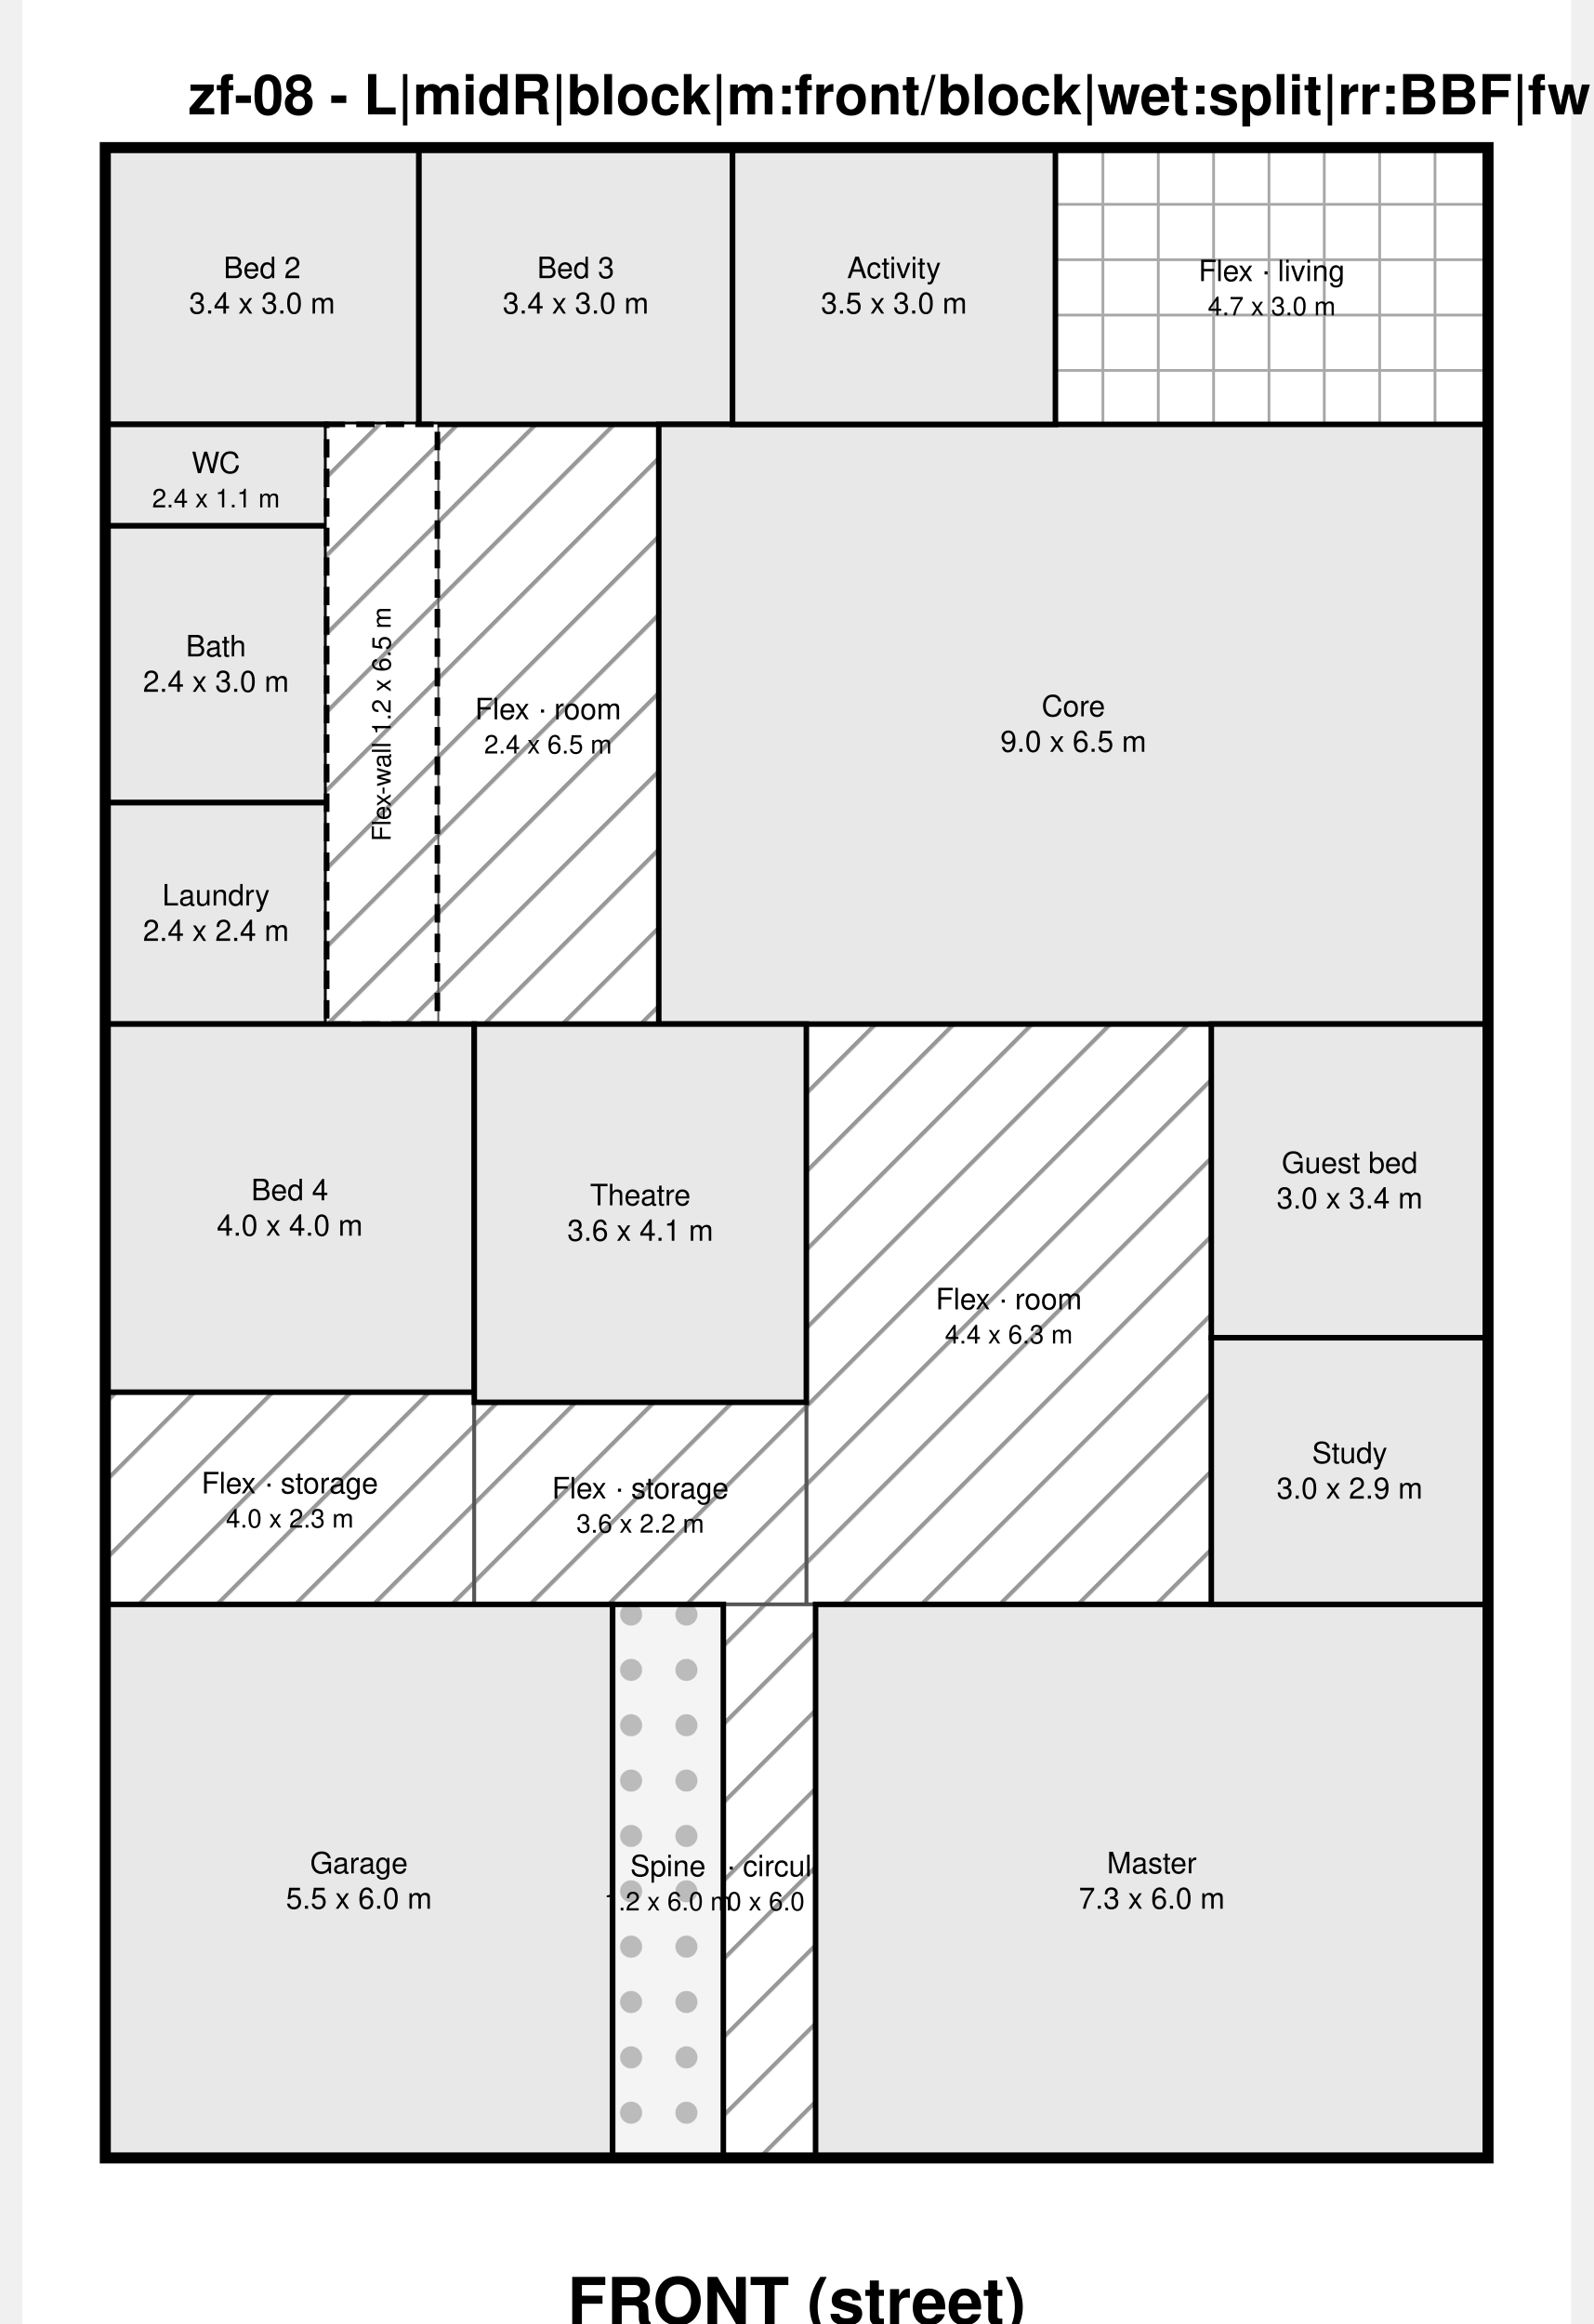
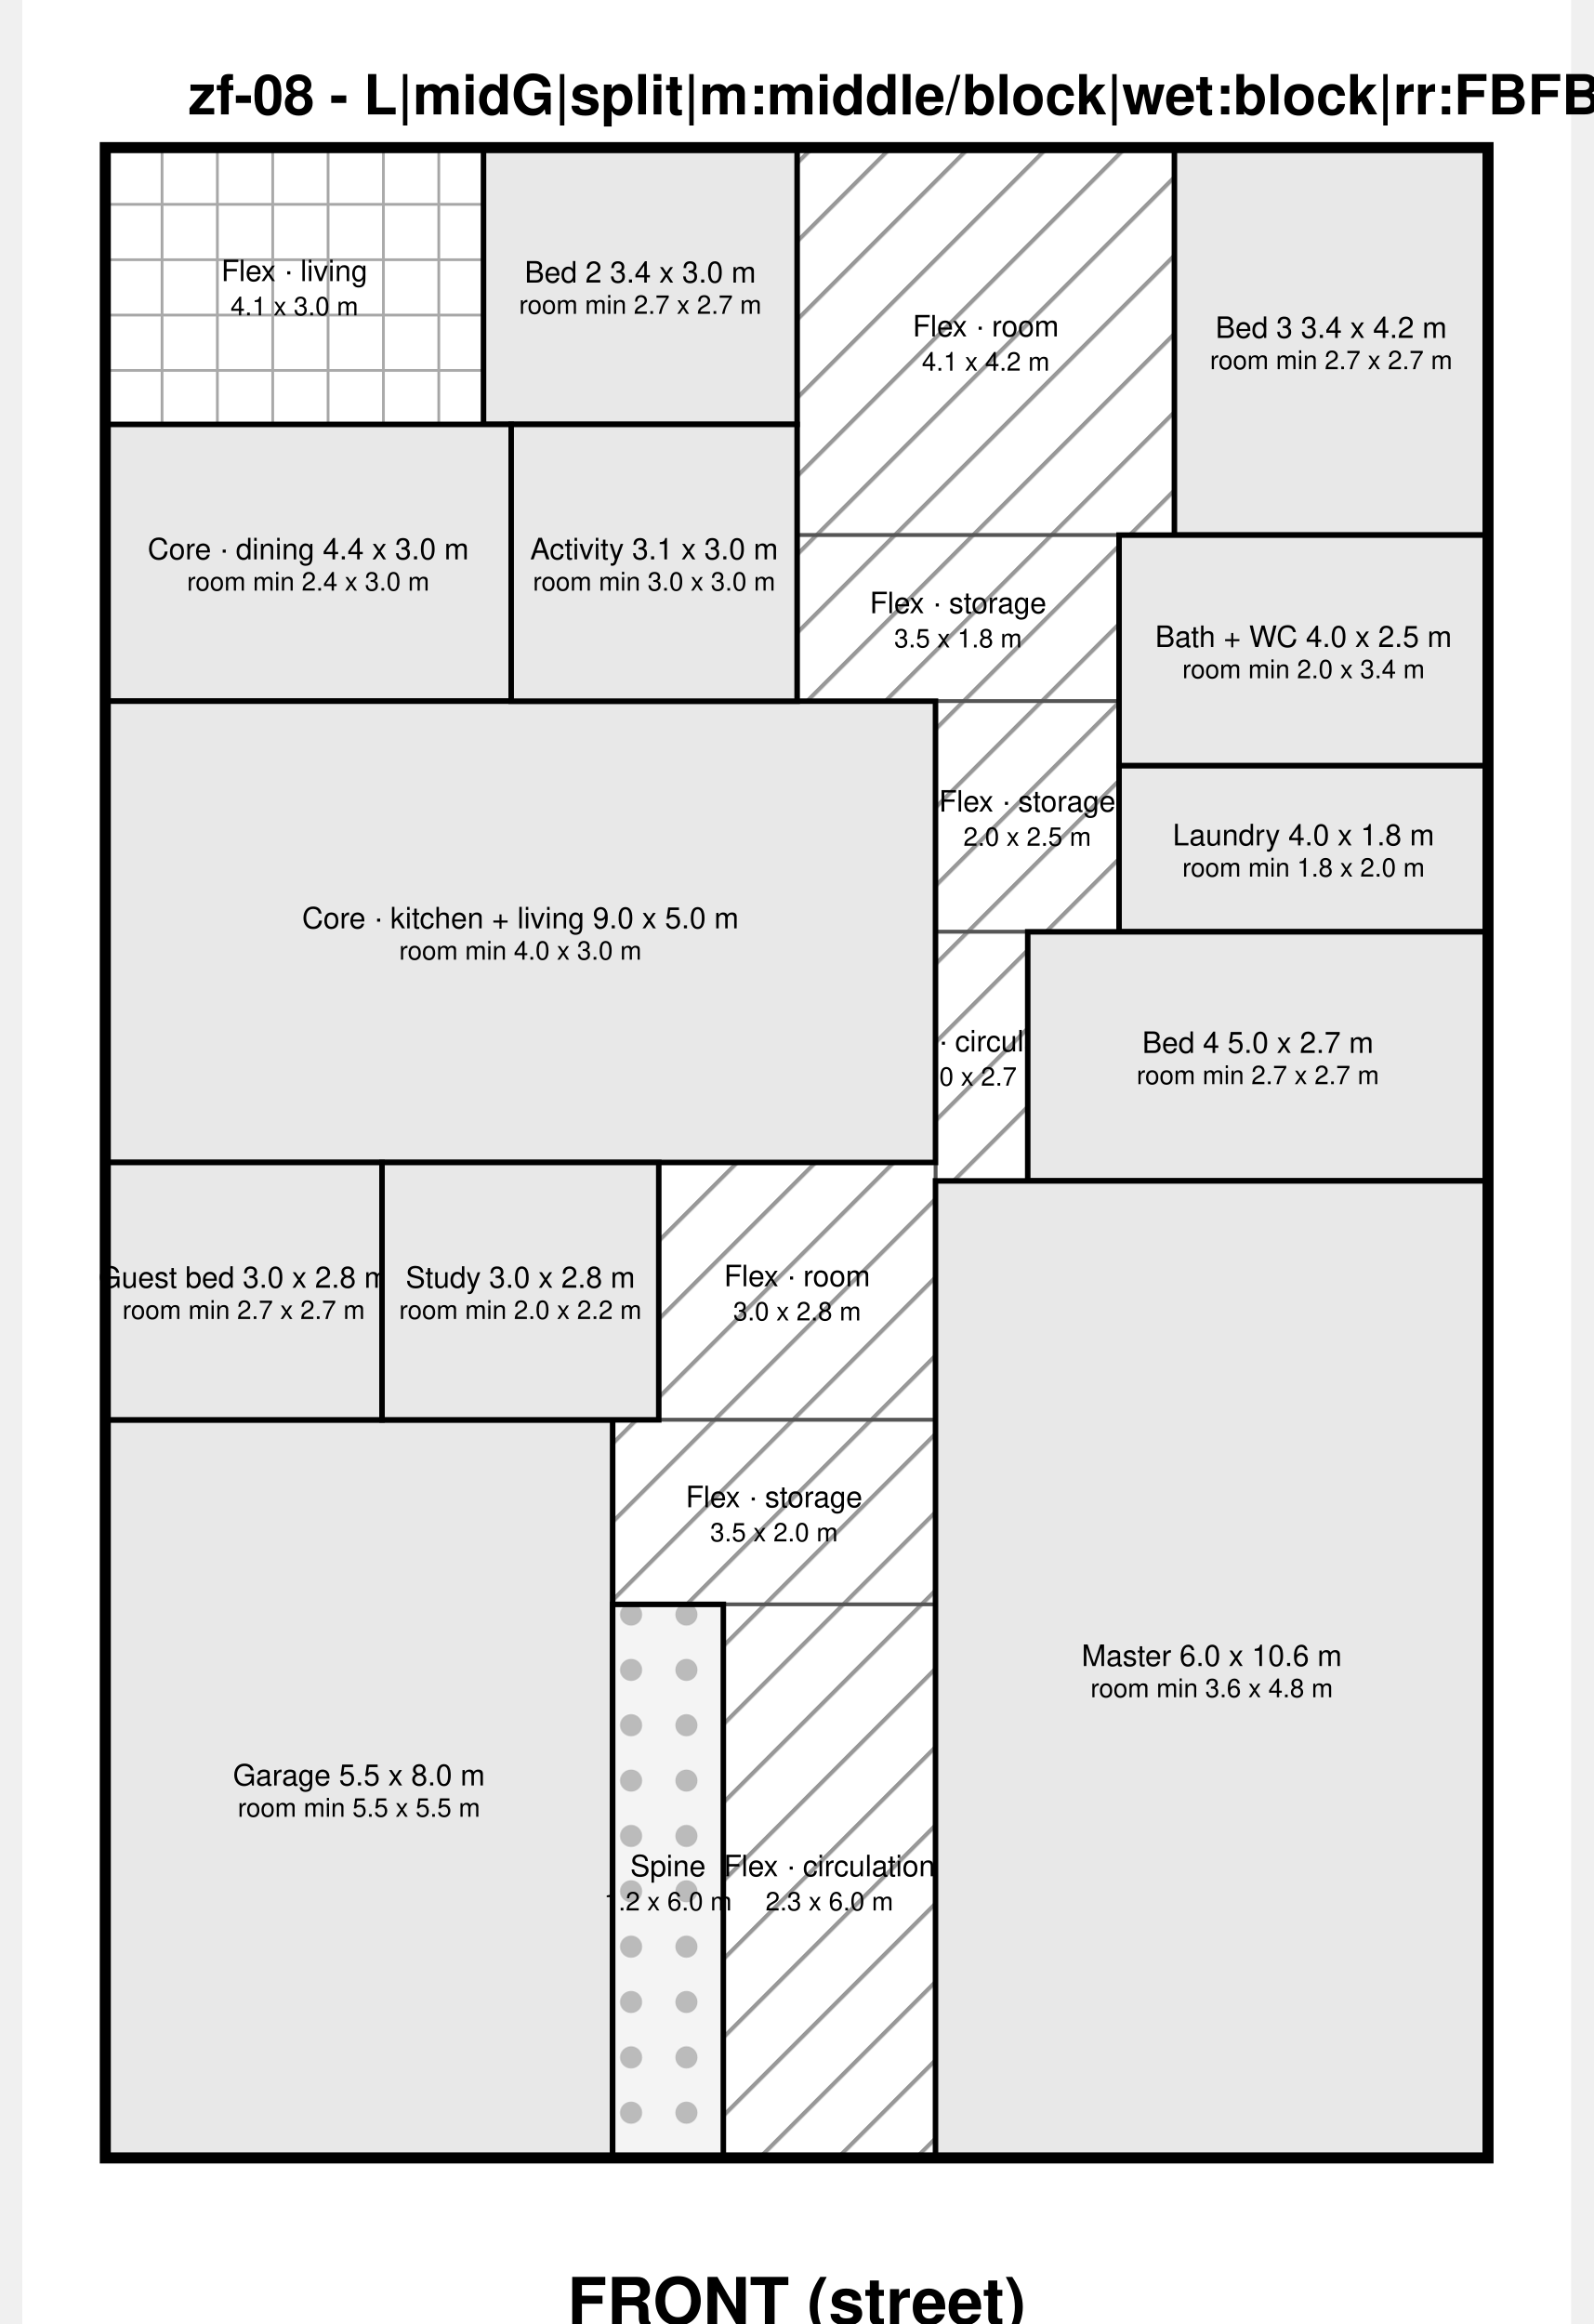
<svg xmlns="http://www.w3.org/2000/svg" width="840" height="1225" viewBox="-900 -1600 16790 25190" font-family="Helvetica, Arial, sans-serif" fill="#000">
  <defs>
    <pattern id="hatch" width="600" height="600" patternUnits="userSpaceOnUse" patternTransform="rotate(45)">
      <rect width="600" height="600" fill="#ffffff" />
      <line x1="0" y1="0" x2="0" y2="600" stroke="#999" stroke-width="90" />
    </pattern>
    <pattern id="hatch2" width="500" height="500" patternUnits="userSpaceOnUse" patternTransform="rotate(-45)">
      <rect width="500" height="500" fill="#ffffff" />
      <line x1="0" y1="0" x2="0" y2="500" stroke="#666" stroke-width="70" />
    </pattern>
    <pattern id="hatch3" width="600" height="600" patternUnits="userSpaceOnUse">
      <rect width="600" height="600" fill="#ffffff" />
      <line x1="0" y1="0" x2="0" y2="600" stroke="#aaa" stroke-width="60" />
      <line x1="0" y1="0" x2="600" y2="0" stroke="#aaa" stroke-width="60" />
    </pattern>
    <pattern id="dots" width="600" height="600" patternUnits="userSpaceOnUse">
      <rect width="600" height="600" fill="#f4f4f4" />
      <circle cx="300" cy="300" r="120" fill="#bbb" />
    </pattern>
  </defs>
  <rect x="-900" y="-1600" width="16790" height="25190" fill="#ffffff" />
-   <text x="900" y="-360" font-size="600" font-weight="bold">zf-08 - L|midR|block|m:front/block|wet:split|rr:BBF|fw|v0</text>
+   <text x="900" y="-360" font-size="600" font-weight="bold">zf-08 - L|midG|split|m:middle/block|wet:block|rr:FBFB|nofw|v2</text>
  <g>
-     <rect x="10300" y="0" width="4690" height="3000" fill="url(#hatch3)" stroke="#555" stroke-width="40" />
-     <text x="12645" y="1340" font-size="320" text-anchor="middle" dominant-baseline="middle">Flex · living</text>
-     <text x="12645" y="1724" font-size="280" text-anchor="middle" dominant-baseline="middle">4.7 x 3.0 m</text>
+     <rect x="0" y="0" width="4100" height="3000" fill="url(#hatch3)" stroke="#555" stroke-width="40" />
+     <text x="2050" y="1340" font-size="320" text-anchor="middle" dominant-baseline="middle">Flex · living</text>
+     <text x="2050" y="1724" font-size="280" text-anchor="middle" dominant-baseline="middle">4.1 x 3.0 m</text>
  </g>
  <g>
-     <rect x="3600" y="3000" width="2400" height="6500" fill="url(#hatch)" stroke="#555" stroke-width="40" />
-     <text x="4800" y="6090" font-size="320" text-anchor="middle" dominant-baseline="middle">Flex · room</text>
-     <text x="4800" y="6474" font-size="280" text-anchor="middle" dominant-baseline="middle">2.4 x 6.5 m</text>
+     <rect x="7500" y="0" width="4090" height="4200" fill="url(#hatch)" stroke="#555" stroke-width="40" />
+     <text x="9545" y="1940" font-size="320" text-anchor="middle" dominant-baseline="middle">Flex · room</text>
+     <text x="9545" y="2324" font-size="280" text-anchor="middle" dominant-baseline="middle">4.1 x 4.2 m</text>
  </g>
  <g>
-     <rect x="7600" y="9500" width="4390" height="6290" fill="url(#hatch)" stroke="#555" stroke-width="40" />
-     <text x="9795" y="12485" font-size="320" text-anchor="middle" dominant-baseline="middle">Flex · room</text>
-     <text x="9795" y="12869" font-size="280" text-anchor="middle" dominant-baseline="middle">4.4 x 6.3 m</text>
+     <rect x="7500" y="4200" width="3490" height="1800" fill="url(#hatch)" stroke="#555" stroke-width="40" />
+     <text x="9245" y="4940" font-size="320" text-anchor="middle" dominant-baseline="middle">Flex · storage</text>
+     <text x="9245" y="5324" font-size="280" text-anchor="middle" dominant-baseline="middle">3.5 x 1.8 m</text>
  </g>
  <g>
-     <rect x="0" y="13490" width="4000" height="2300" fill="url(#hatch)" stroke="#555" stroke-width="40" />
-     <text x="2000" y="14480" font-size="320" text-anchor="middle" dominant-baseline="middle">Flex · storage</text>
-     <text x="2000" y="14864" font-size="280" text-anchor="middle" dominant-baseline="middle">4.0 x 2.3 m</text>
+     <rect x="9000" y="6000" width="1990" height="2500" fill="url(#hatch)" stroke="#555" stroke-width="40" />
+     <text x="9995" y="7090" font-size="320" text-anchor="middle" dominant-baseline="middle">Flex · storage</text>
+     <text x="9995" y="7474" font-size="280" text-anchor="middle" dominant-baseline="middle">2.0 x 2.5 m</text>
  </g>
  <g>
-     <rect x="4000" y="13600" width="3600" height="2190" fill="url(#hatch)" stroke="#555" stroke-width="40" />
-     <text x="5800" y="14535" font-size="320" text-anchor="middle" dominant-baseline="middle">Flex · storage</text>
-     <text x="5800" y="14919" font-size="280" text-anchor="middle" dominant-baseline="middle">3.6 x 2.2 m</text>
+     <rect x="9000" y="8500" width="1000" height="2700" fill="url(#hatch)" stroke="#555" stroke-width="40" />
+     <text x="9500" y="9690" font-size="320" text-anchor="middle" dominant-baseline="middle">Flex · circulation</text>
+     <text x="9500" y="10074" font-size="280" text-anchor="middle" dominant-baseline="middle">1.0 x 2.7 m</text>
  </g>
  <g>
-     <rect x="6700" y="15790" width="1000" height="6000" fill="url(#hatch)" stroke="#555" stroke-width="40" />
-     <text x="7200" y="18630" font-size="320" text-anchor="middle" dominant-baseline="middle">Flex · circulation</text>
-     <text x="7200" y="19014" font-size="280" text-anchor="middle" dominant-baseline="middle">1.0 x 6.0 m</text>
+     <rect x="6000" y="11000" width="3000" height="2790" fill="url(#hatch)" stroke="#555" stroke-width="40" />
+     <text x="7500" y="12235" font-size="320" text-anchor="middle" dominant-baseline="middle">Flex · room</text>
+     <text x="7500" y="12619" font-size="280" text-anchor="middle" dominant-baseline="middle">3.0 x 2.8 m</text>
  </g>
  <g>
-     <rect x="0" y="0" width="3400" height="3000" fill="#e8e8e8" stroke="#000" stroke-width="60" />
-     <text x="1700" y="1308" font-size="320" text-anchor="middle" dominant-baseline="middle">Bed 2</text>
-     <text x="1700" y="1692" font-size="320" text-anchor="middle" dominant-baseline="middle">3.4 x 3.0 m</text>
+     <rect x="5500" y="13790" width="3500" height="2000" fill="url(#hatch)" stroke="#555" stroke-width="40" />
+     <text x="7250" y="14630" font-size="320" text-anchor="middle" dominant-baseline="middle">Flex · storage</text>
+     <text x="7250" y="15014" font-size="280" text-anchor="middle" dominant-baseline="middle">3.5 x 2.0 m</text>
  </g>
  <g>
-     <rect x="3400" y="0" width="3400" height="3000" fill="#e8e8e8" stroke="#000" stroke-width="60" />
-     <text x="5100" y="1308" font-size="320" text-anchor="middle" dominant-baseline="middle">Bed 3</text>
-     <text x="5100" y="1692" font-size="320" text-anchor="middle" dominant-baseline="middle">3.4 x 3.0 m</text>
+     <rect x="6700" y="15790" width="2300" height="6000" fill="url(#hatch)" stroke="#555" stroke-width="40" />
+     <text x="7850" y="18630" font-size="320" text-anchor="middle" dominant-baseline="middle">Flex · circulation</text>
+     <text x="7850" y="19014" font-size="280" text-anchor="middle" dominant-baseline="middle">2.3 x 6.0 m</text>
  </g>
  <g>
-     <rect x="0" y="3000" width="2400" height="1100" fill="#e8e8e8" stroke="#000" stroke-width="60" />
-     <text x="1200" y="3422" font-size="320" text-anchor="middle" dominant-baseline="middle">WC</text>
-     <text x="1200" y="3806" font-size="280" text-anchor="middle" dominant-baseline="middle">2.4 x 1.1 m</text>
+     <rect x="4100" y="0" width="3400" height="3000" fill="#e8e8e8" stroke="#000" stroke-width="60" />
+     <text x="5800" y="1356" font-size="320" text-anchor="middle" dominant-baseline="middle">Bed 2 3.4 x 3.0 m</text>
+     <text x="5800" y="1708" font-size="280" text-anchor="middle" dominant-baseline="middle">room min 2.7 x 2.7 m</text>
  </g>
  <g>
-     <rect x="0" y="4100" width="2400" height="3000" fill="#e8e8e8" stroke="#000" stroke-width="60" />
-     <text x="1200" y="5408" font-size="320" text-anchor="middle" dominant-baseline="middle">Bath</text>
-     <text x="1200" y="5792" font-size="320" text-anchor="middle" dominant-baseline="middle">2.4 x 3.0 m</text>
+     <rect x="11590" y="0" width="3400" height="4200" fill="#e8e8e8" stroke="#000" stroke-width="60" />
+     <text x="13290" y="1956" font-size="320" text-anchor="middle" dominant-baseline="middle">Bed 3 3.4 x 4.2 m</text>
+     <text x="13290" y="2308" font-size="280" text-anchor="middle" dominant-baseline="middle">room min 2.7 x 2.7 m</text>
  </g>
  <g>
-     <rect x="0" y="7100" width="2400" height="2400" fill="#e8e8e8" stroke="#000" stroke-width="60" />
-     <text x="1200" y="8108" font-size="320" text-anchor="middle" dominant-baseline="middle">Laundry</text>
-     <text x="1200" y="8492" font-size="320" text-anchor="middle" dominant-baseline="middle">2.4 x 2.4 m</text>
+     <rect x="0" y="3000" width="4400" height="3000" fill="#e8e8e8" stroke="#000" stroke-width="60" />
+     <text x="2200" y="4356" font-size="320" text-anchor="middle" dominant-baseline="middle">Core · dining 4.4 x 3.0 m</text>
+     <text x="2200" y="4708" font-size="280" text-anchor="middle" dominant-baseline="middle">room min 2.4 x 3.0 m</text>
  </g>
  <g>
-     <rect x="2400" y="3000" width="1200" height="6500" fill="url(#hatch)" stroke="#000" stroke-width="60" stroke-dasharray="200 120" />
-     <text transform="translate(3000 6250) rotate(-90)" font-size="280" text-anchor="middle" dominant-baseline="middle">Flex-wall 1.2 x 6.5 m</text>
+     <rect x="0" y="6000" width="9000" height="5000" fill="#e8e8e8" stroke="#000" stroke-width="60" />
+     <text x="4500" y="8356" font-size="320" text-anchor="middle" dominant-baseline="middle">Core · kitchen + living 9.0 x 5.0 m</text>
+     <text x="4500" y="8708" font-size="280" text-anchor="middle" dominant-baseline="middle">room min 4.0 x 3.0 m</text>
  </g>
  <g>
-     <rect x="0" y="9500" width="4000" height="3990" fill="#e8e8e8" stroke="#000" stroke-width="60" />
-     <text x="2000" y="11303" font-size="320" text-anchor="middle" dominant-baseline="middle">Bed 4</text>
-     <text x="2000" y="11687" font-size="320" text-anchor="middle" dominant-baseline="middle">4.0 x 4.0 m</text>
+     <rect x="0" y="13790" width="5500" height="8000" fill="#e8e8e8" stroke="#000" stroke-width="60" />
+     <text x="2750" y="17646" font-size="320" text-anchor="middle" dominant-baseline="middle">Garage 5.5 x 8.0 m</text>
+     <text x="2750" y="17998" font-size="280" text-anchor="middle" dominant-baseline="middle">room min 5.5 x 5.5 m</text>
  </g>
  <g>
-     <rect x="0" y="15790" width="5500" height="6000" fill="#e8e8e8" stroke="#000" stroke-width="60" />
-     <text x="2750" y="18598" font-size="320" text-anchor="middle" dominant-baseline="middle">Garage</text>
-     <text x="2750" y="18982" font-size="320" text-anchor="middle" dominant-baseline="middle">5.5 x 6.0 m</text>
+     <rect x="10990" y="4200" width="4000" height="2500" fill="#e8e8e8" stroke="#000" stroke-width="60" />
+     <text x="12990" y="5306" font-size="320" text-anchor="middle" dominant-baseline="middle">Bath + WC 4.0 x 2.5 m</text>
+     <text x="12990" y="5658" font-size="280" text-anchor="middle" dominant-baseline="middle">room min 2.0 x 3.4 m</text>
  </g>
  <g>
-     <rect x="6000" y="3000" width="8990" height="6500" fill="#e8e8e8" stroke="#000" stroke-width="60" />
-     <text x="10495" y="6058" font-size="320" text-anchor="middle" dominant-baseline="middle">Core</text>
-     <text x="10495" y="6442" font-size="320" text-anchor="middle" dominant-baseline="middle">9.0 x 6.5 m</text>
+     <rect x="10990" y="6700" width="4000" height="1800" fill="#e8e8e8" stroke="#000" stroke-width="60" />
+     <text x="12990" y="7456" font-size="320" text-anchor="middle" dominant-baseline="middle">Laundry 4.0 x 1.8 m</text>
+     <text x="12990" y="7808" font-size="280" text-anchor="middle" dominant-baseline="middle">room min 1.8 x 2.0 m</text>
  </g>
  <g>
-     <rect x="7700" y="15790" width="7290" height="6000" fill="#e8e8e8" stroke="#000" stroke-width="60" />
-     <text x="11345" y="18598" font-size="320" text-anchor="middle" dominant-baseline="middle">Master</text>
-     <text x="11345" y="18982" font-size="320" text-anchor="middle" dominant-baseline="middle">7.3 x 6.0 m</text>
+     <rect x="10000" y="8500" width="4990" height="2700" fill="#e8e8e8" stroke="#000" stroke-width="60" />
+     <text x="12495" y="9706" font-size="320" text-anchor="middle" dominant-baseline="middle">Bed 4 5.0 x 2.7 m</text>
+     <text x="12495" y="10058" font-size="280" text-anchor="middle" dominant-baseline="middle">room min 2.7 x 2.7 m</text>
  </g>
  <g>
-     <rect x="4000" y="9500" width="3600" height="4100" fill="#e8e8e8" stroke="#000" stroke-width="60" />
-     <text x="5800" y="11358" font-size="320" text-anchor="middle" dominant-baseline="middle">Theatre</text>
-     <text x="5800" y="11742" font-size="320" text-anchor="middle" dominant-baseline="middle">3.6 x 4.1 m</text>
+     <rect x="9000" y="11200" width="5990" height="10590" fill="#e8e8e8" stroke="#000" stroke-width="60" />
+     <text x="11995" y="16351" font-size="320" text-anchor="middle" dominant-baseline="middle">Master 6.0 x 10.6 m</text>
+     <text x="11995" y="16703" font-size="280" text-anchor="middle" dominant-baseline="middle">room min 3.6 x 4.8 m</text>
  </g>
  <g>
-     <rect x="11990" y="9500" width="3000" height="3400" fill="#e8e8e8" stroke="#000" stroke-width="60" />
-     <text x="13490" y="11008" font-size="320" text-anchor="middle" dominant-baseline="middle">Guest bed</text>
-     <text x="13490" y="11392" font-size="320" text-anchor="middle" dominant-baseline="middle">3.0 x 3.4 m</text>
+     <rect x="0" y="11000" width="3000" height="2790" fill="#e8e8e8" stroke="#000" stroke-width="60" />
+     <text x="1500" y="12251" font-size="320" text-anchor="middle" dominant-baseline="middle">Guest bed 3.0 x 2.8 m</text>
+     <text x="1500" y="12603" font-size="280" text-anchor="middle" dominant-baseline="middle">room min 2.7 x 2.7 m</text>
  </g>
  <g>
-     <rect x="6800" y="0" width="3500" height="3000" fill="#e8e8e8" stroke="#000" stroke-width="60" />
-     <text x="8550" y="1308" font-size="320" text-anchor="middle" dominant-baseline="middle">Activity</text>
-     <text x="8550" y="1692" font-size="320" text-anchor="middle" dominant-baseline="middle">3.5 x 3.0 m</text>
+     <rect x="4400" y="3000" width="3100" height="3000" fill="#e8e8e8" stroke="#000" stroke-width="60" />
+     <text x="5950" y="4356" font-size="320" text-anchor="middle" dominant-baseline="middle">Activity 3.1 x 3.0 m</text>
+     <text x="5950" y="4708" font-size="280" text-anchor="middle" dominant-baseline="middle">room min 3.0 x 3.0 m</text>
  </g>
  <g>
-     <rect x="11990" y="12900" width="3000" height="2890" fill="#e8e8e8" stroke="#000" stroke-width="60" />
-     <text x="13490" y="14153" font-size="320" text-anchor="middle" dominant-baseline="middle">Study</text>
-     <text x="13490" y="14537" font-size="320" text-anchor="middle" dominant-baseline="middle">3.0 x 2.9 m</text>
+     <rect x="3000" y="11000" width="3000" height="2790" fill="#e8e8e8" stroke="#000" stroke-width="60" />
+     <text x="4500" y="12251" font-size="320" text-anchor="middle" dominant-baseline="middle">Study 3.0 x 2.8 m</text>
+     <text x="4500" y="12603" font-size="280" text-anchor="middle" dominant-baseline="middle">room min 2.0 x 2.2 m</text>
  </g>
  <g>
    <rect x="5500" y="15790" width="1200" height="6000" fill="url(#dots)" stroke="#000" stroke-width="60" />
    <text x="6100" y="18630" font-size="320" text-anchor="middle" dominant-baseline="middle">Spine</text>
    <text x="6100" y="19014" font-size="280" text-anchor="middle" dominant-baseline="middle">1.2 x 6.0 m</text>
  </g>
  <rect x="0" y="0" width="14990" height="21790" fill="none" stroke="#000" stroke-width="120" />
  <text x="7495" y="23590" font-size="700" text-anchor="middle" font-weight="bold">FRONT (street)</text>
</svg>
